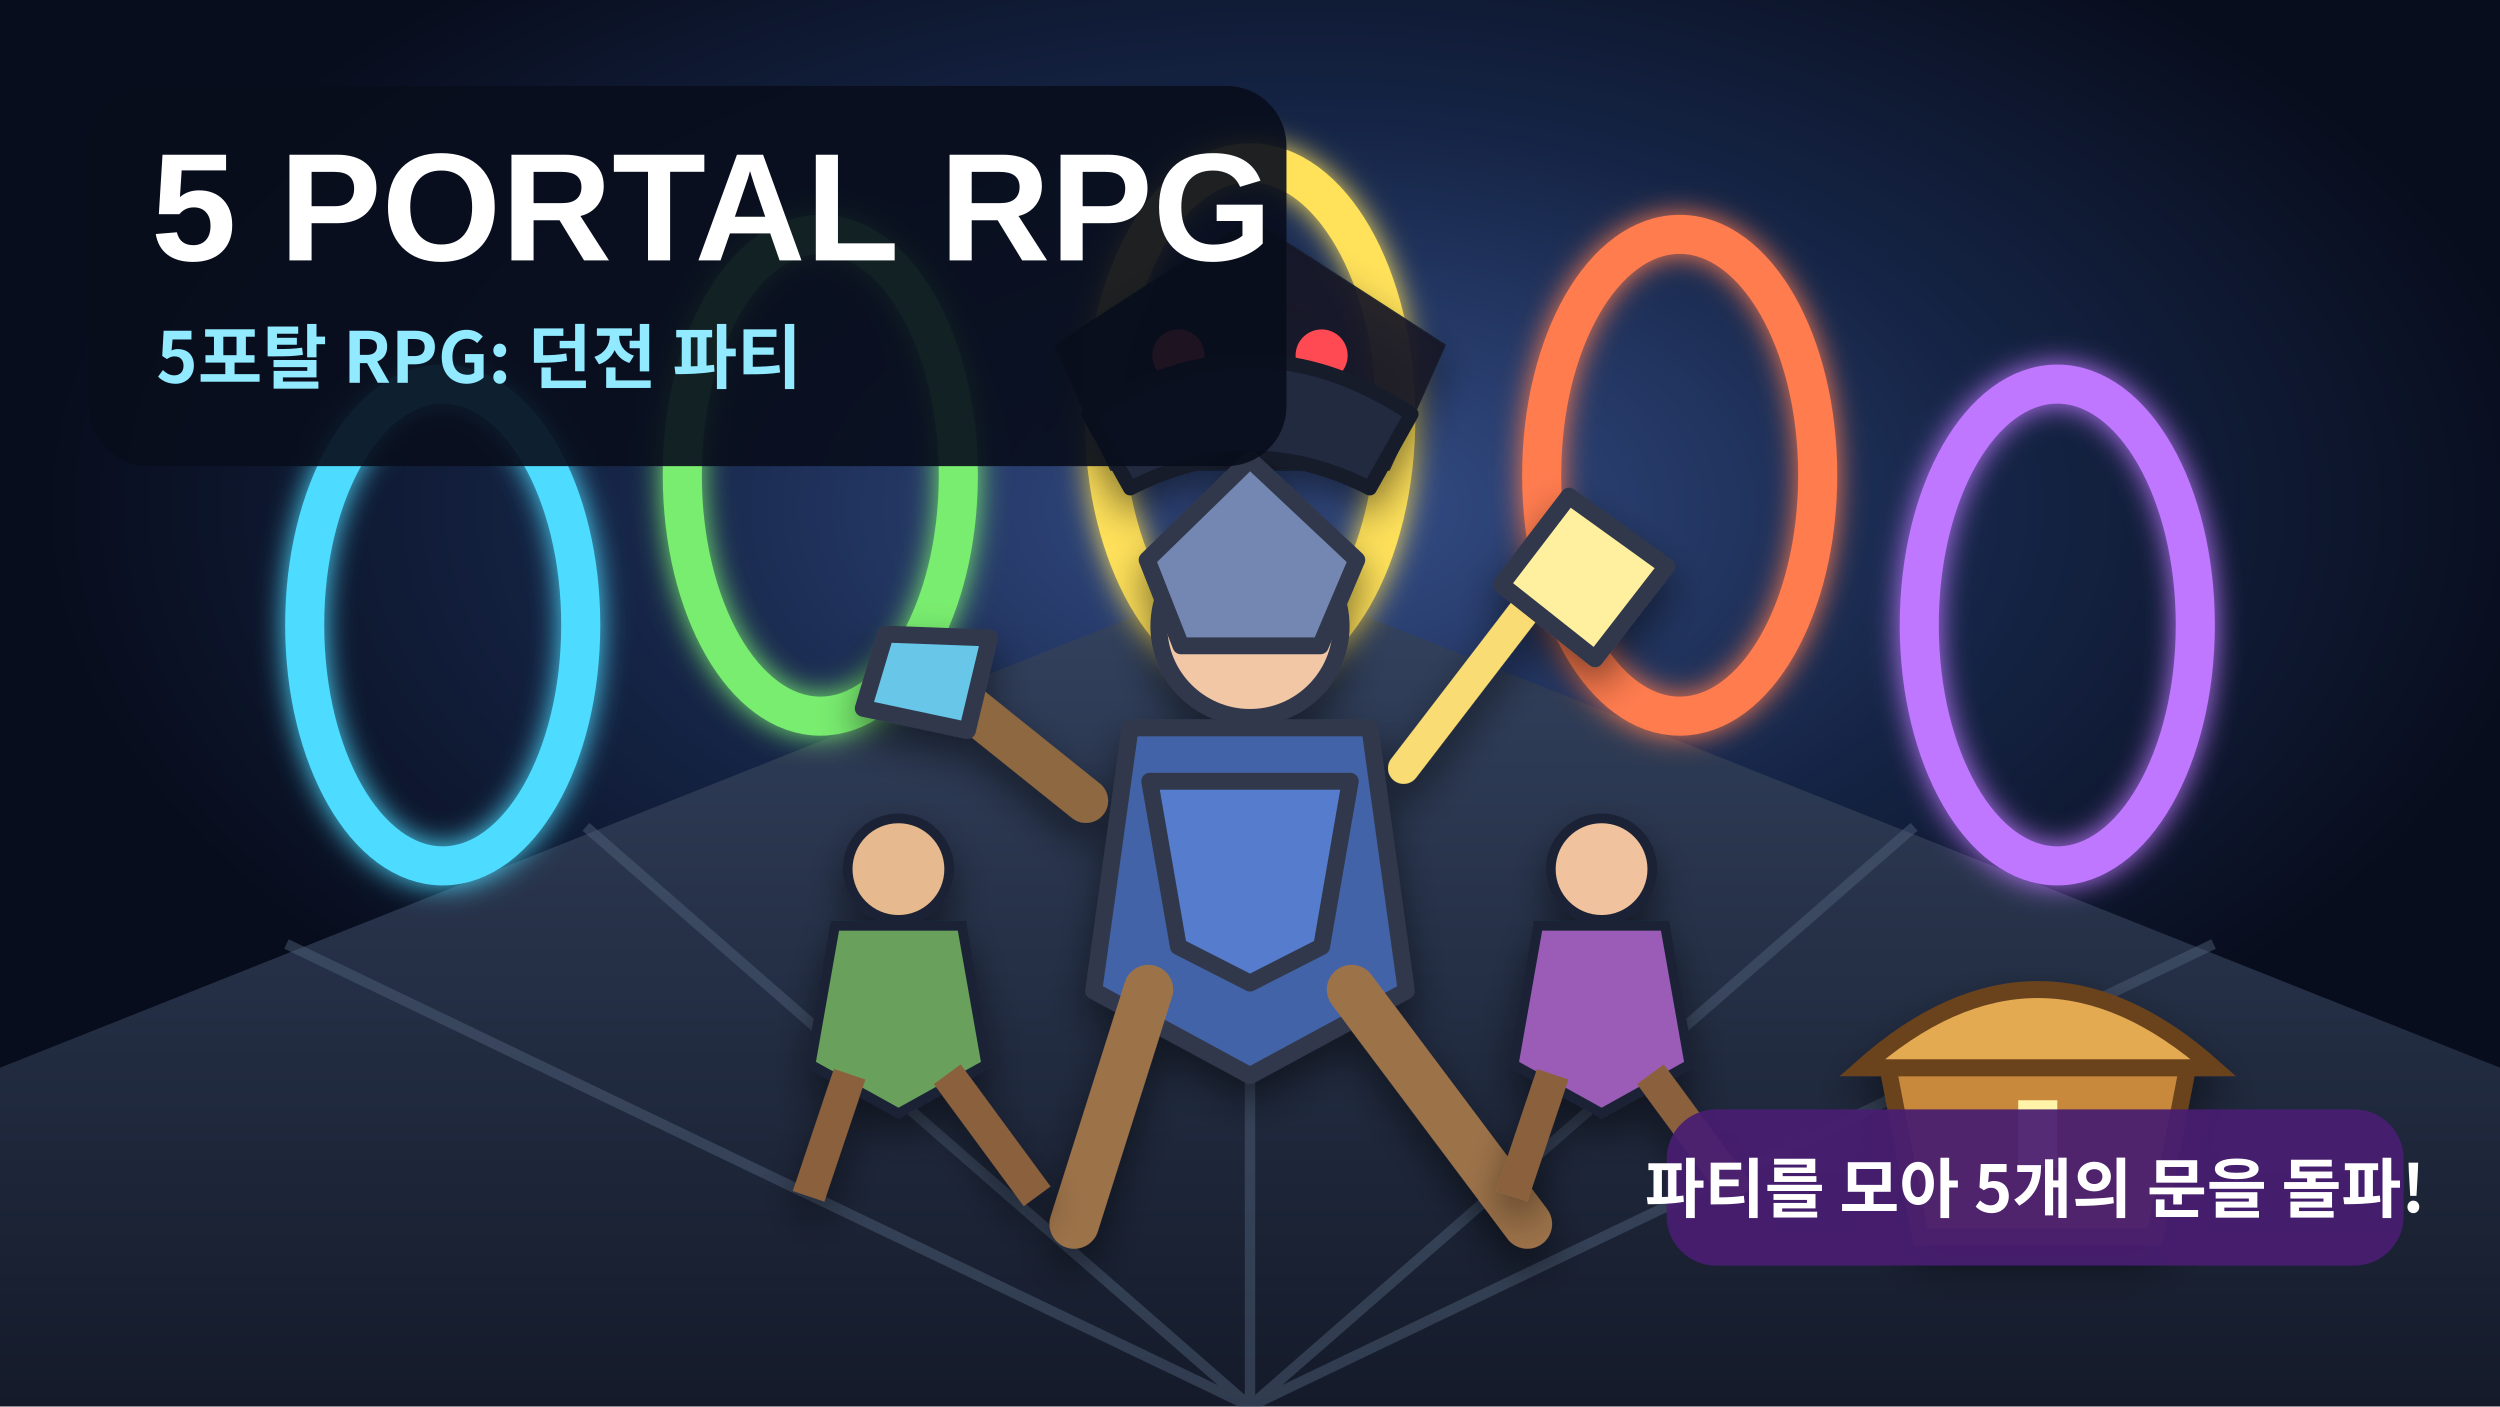
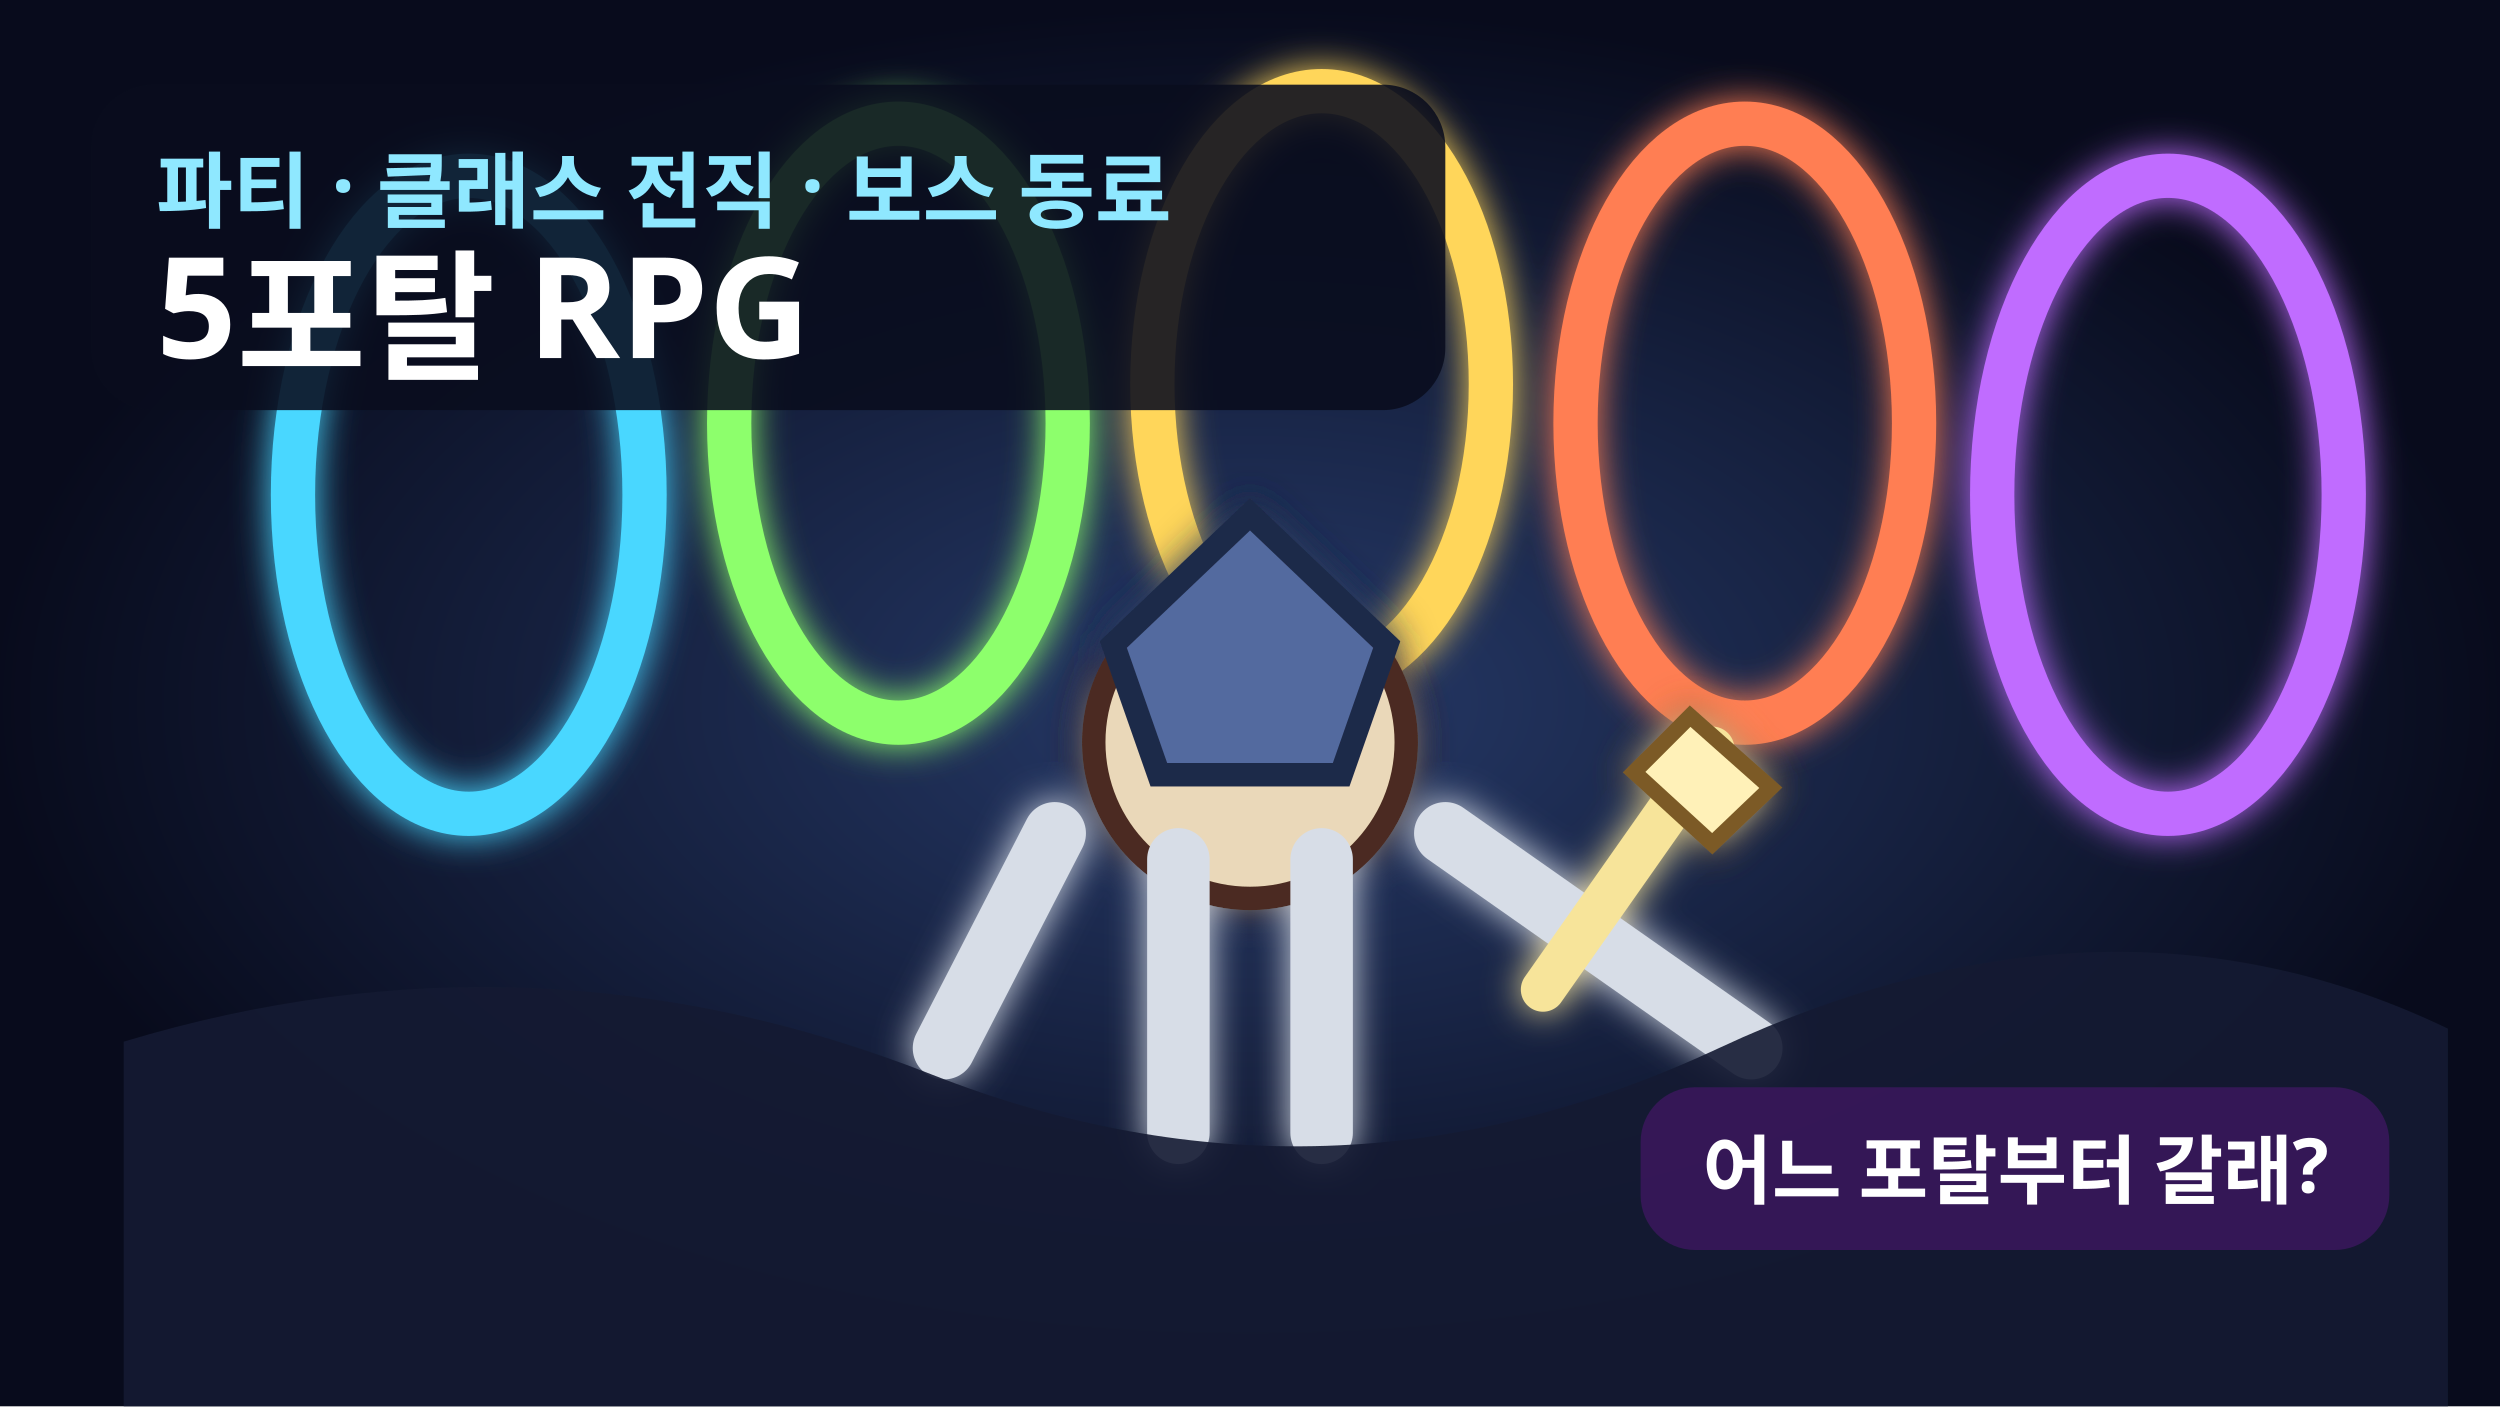
<svg xmlns="http://www.w3.org/2000/svg" viewBox="0 0 1920 1080" role="img" aria-labelledby="t d">
  <defs>
-     <radialGradient id="bg" cx=".52" cy=".36">
-       <stop stop-color="#364f8a" />
-       <stop offset=".56" stop-color="#152445" />
-       <stop offset="1" stop-color="#080d1d" />
+     <radialGradient id="bg">
+       <stop stop-color="#263a69" />
+       <stop offset="1" stop-color="#080b1c" />
    </radialGradient>
-     <linearGradient id="floor" x2="0" y2="1">
-       <stop stop-color="#344360" />
-       <stop offset="1" stop-color="#141a29" />
-     </linearGradient>
-     <filter id="s" x="-30%" y="-30%" width="160%" height="180%">
-       <feDropShadow dx="0" dy="15" stdDeviation="15" flood-opacity=".48" />
-     </filter>
-     <filter id="gl">
-       <feGaussianBlur stdDeviation="11" result="b" />
+     <filter id="glow">
+       <feGaussianBlur stdDeviation="14" result="b" />
      <feMerge>
        <feMergeNode in="b" />
        <feMergeNode in="SourceGraphic" />
      </feMerge>
    </filter>
  </defs>
  <rect width="1920" height="1080" fill="url(#bg)" />
-   <path d="M0 820 960 438l960 382v260H0Z" fill="url(#floor)" />
-   <path d="M960 438 960 1080M450 635l510 445m510-445-510 445M220 725l740 355m740-355-740 355" stroke="#53647c" stroke-width="8" opacity=".45" />
-   <g fill="none" stroke-width="30" filter="url(#gl)">
-     <ellipse cx="340" cy="480" rx="106" ry="185" stroke="#4ddcff" />
-     <ellipse cx="630" cy="365" rx="106" ry="185" stroke="#79ed6f" />
-     <ellipse cx="960" cy="320" rx="112" ry="195" stroke="#ffe15a" />
-     <ellipse cx="1290" cy="365" rx="106" ry="185" stroke="#ff7c50" />
-     <ellipse cx="1580" cy="480" rx="106" ry="185" stroke="#bf77ff" />
+   <g fill="none" stroke-width="34" filter="url(#glow)">
+     <ellipse cx="360" cy="380" rx="135" ry="245" stroke="#48d7ff" />
+     <ellipse cx="690" cy="325" rx="130" ry="230" stroke="#8dff6c" />
+     <ellipse cx="1015" cy="295" rx="130" ry="225" stroke="#ffd65a" />
+     <ellipse cx="1340" cy="325" rx="130" ry="230" stroke="#ff7e52" />
+     <ellipse cx="1665" cy="380" rx="135" ry="245" stroke="#c06cff" />
  </g>
-   <g filter="url(#s)" stroke="#161c2b" stroke-linejoin="round">
-     <path d="M810 265 960 168l150 97-43 96H853Z" fill="#131827" opacity=".92" />
-     <circle cx="905" cy="273" r="20" fill="#ff4a52" stroke="none" />
-     <circle cx="1015" cy="273" r="20" fill="#ff4a52" stroke="none" />
-     <path d="M836 318q124-82 248 0l-32 57q-92-47-184 0z" fill="#202940" stroke-width="11" />
+   <g transform="translate(960 570)" filter="url(#glow)">
+     <circle r="120" fill="#ead8b9" stroke="#4c2c20" stroke-width="18" />
+     <path d="M-105-75 0-175 105-75 70 25H-70Z" fill="#526b9f" stroke="#1f2948" stroke-width="18" />
+     <path d="M-55 90v210M55 90v210M-150 70-235 235M150 70l235 165" stroke="#d7dde7" stroke-width="48" stroke-linecap="round" />
+     <path d="M225 190 355 5" stroke="#f7e49a" stroke-width="34" stroke-linecap="round" />
+     <path d="M338-20 400 35 355 78 295 23Z" fill="#fff1b8" stroke="#7b5a25" stroke-width="12" />
  </g>
-   <g transform="translate(960 635)" filter="url(#s)" stroke="#30394c" stroke-width="13" stroke-linejoin="round">
-     <circle cy="-154" r="70" fill="#f1c7a6" />
-     <path d="M-79-205 0-282l82 77-28 66H-53Z" fill="#7387b2" />
-     <path d="M-92-76 92-76 120 126 0 191-120 126Z" fill="#4364a8" />
-     <path d="M-77-35 77-35 55 92 0 120-55 92Z" fill="#567cce" />
-     <path d="M-78 125-135 305M78 125l135 180" stroke="#9c724a" stroke-width="38" stroke-linecap="round" />
-     <path d="M118-45 260-230" stroke="#f9dc73" stroke-width="24" stroke-linecap="round" />
-     <path d="m245-254 75 54-55 71-72-57z" fill="#fff0a0" />
-     <path d="M-126-20-252-121" stroke="#8e673f" stroke-width="34" stroke-linecap="round" />
-     <path d="m-280-148 80 3-17 71-80-17z" fill="#67c7e8" />
-   </g>
-   <g filter="url(#s)" stroke="#1d2435" stroke-width="10">
-     <g transform="translate(690 735) scale(.75)">
-       <circle cy="-90" r="52" fill="#e7b98e" />
-       <path d="M-65-32h130l25 142L0 160l-90-50z" fill="#67a05c" />
-       <path d="M-50 120-92 245M50 120l92 125" stroke="#8b613d" stroke-width="34" />
-     </g>
-     <g transform="translate(1230 735) scale(.75)">
-       <circle cy="-90" r="52" fill="#f0c29d" />
-       <path d="M-65-32h130l25 142L0 160l-90-50z" fill="#9b5cb7" />
-       <path d="M-50 120-92 245M50 120l92 125" stroke="#8b613d" stroke-width="34" />
-     </g>
-   </g>
-   <g filter="url(#s)">
-     <path d="M1450 820h230l-25 130h-180z" fill="#c9893d" stroke="#6a431f" stroke-width="13" />
-     <path d="M1430 820q135-120 270 0z" fill="#e4aa51" stroke="#6a431f" stroke-width="13" />
-     <path d="M1550 845h30v52h-30z" fill="#fff4a7" />
-   </g>
-   <rect x="68" y="66" width="920" height="292" rx="46" fill="#080d1b" opacity=".91" />
-   <text x="116" y="200" font-family="Arial,DejaVu Sans,sans-serif" font-size="118" font-weight="900" fill="#fff">5 PORTAL RPG</text>
-   <text x="120" y="294" font-family="Noto Sans CJK KR,DejaVu Sans,sans-serif" font-size="54" font-weight="800" fill="#91eaff">5포탈 RPG: 던전 파티</text>
-   <rect x="1280" y="852" width="566" height="120" rx="38" fill="#481d70" opacity=".93" />
-   <text x="1563" y="931" text-anchor="middle" font-family="Noto Sans CJK KR,DejaVu Sans,sans-serif" font-size="50" font-weight="900" fill="#fff">파티를 모아 5개의 문을 돌파!</text>
+   <path d="M95 800 Q410 705 715 825T1320 805T1880 790V1080H95Z" fill="#141a32" opacity=".9" />
+   <rect x="70" y="65" width="1040" height="250" rx="48" fill="#090d1d" opacity=".88" />
+   <text x="120" y="170" font-family="sans-serif" font-size="64" font-weight="900" fill="#8fe8ff">파티 · 클래스 전직 · 보스 동료</text>
+   <text x="120" y="275" font-family="sans-serif" font-size="108" font-weight="1000" fill="white">5포탈 RPG</text>
+   <rect x="1260" y="835" width="575" height="125" rx="42" fill="#371759" opacity=".92" />
+   <text x="1548" y="920" text-anchor="middle" font-family="sans-serif" font-size="58" font-weight="900" fill="#fff">어느 포탈부터 갈래?</text>
</svg>
